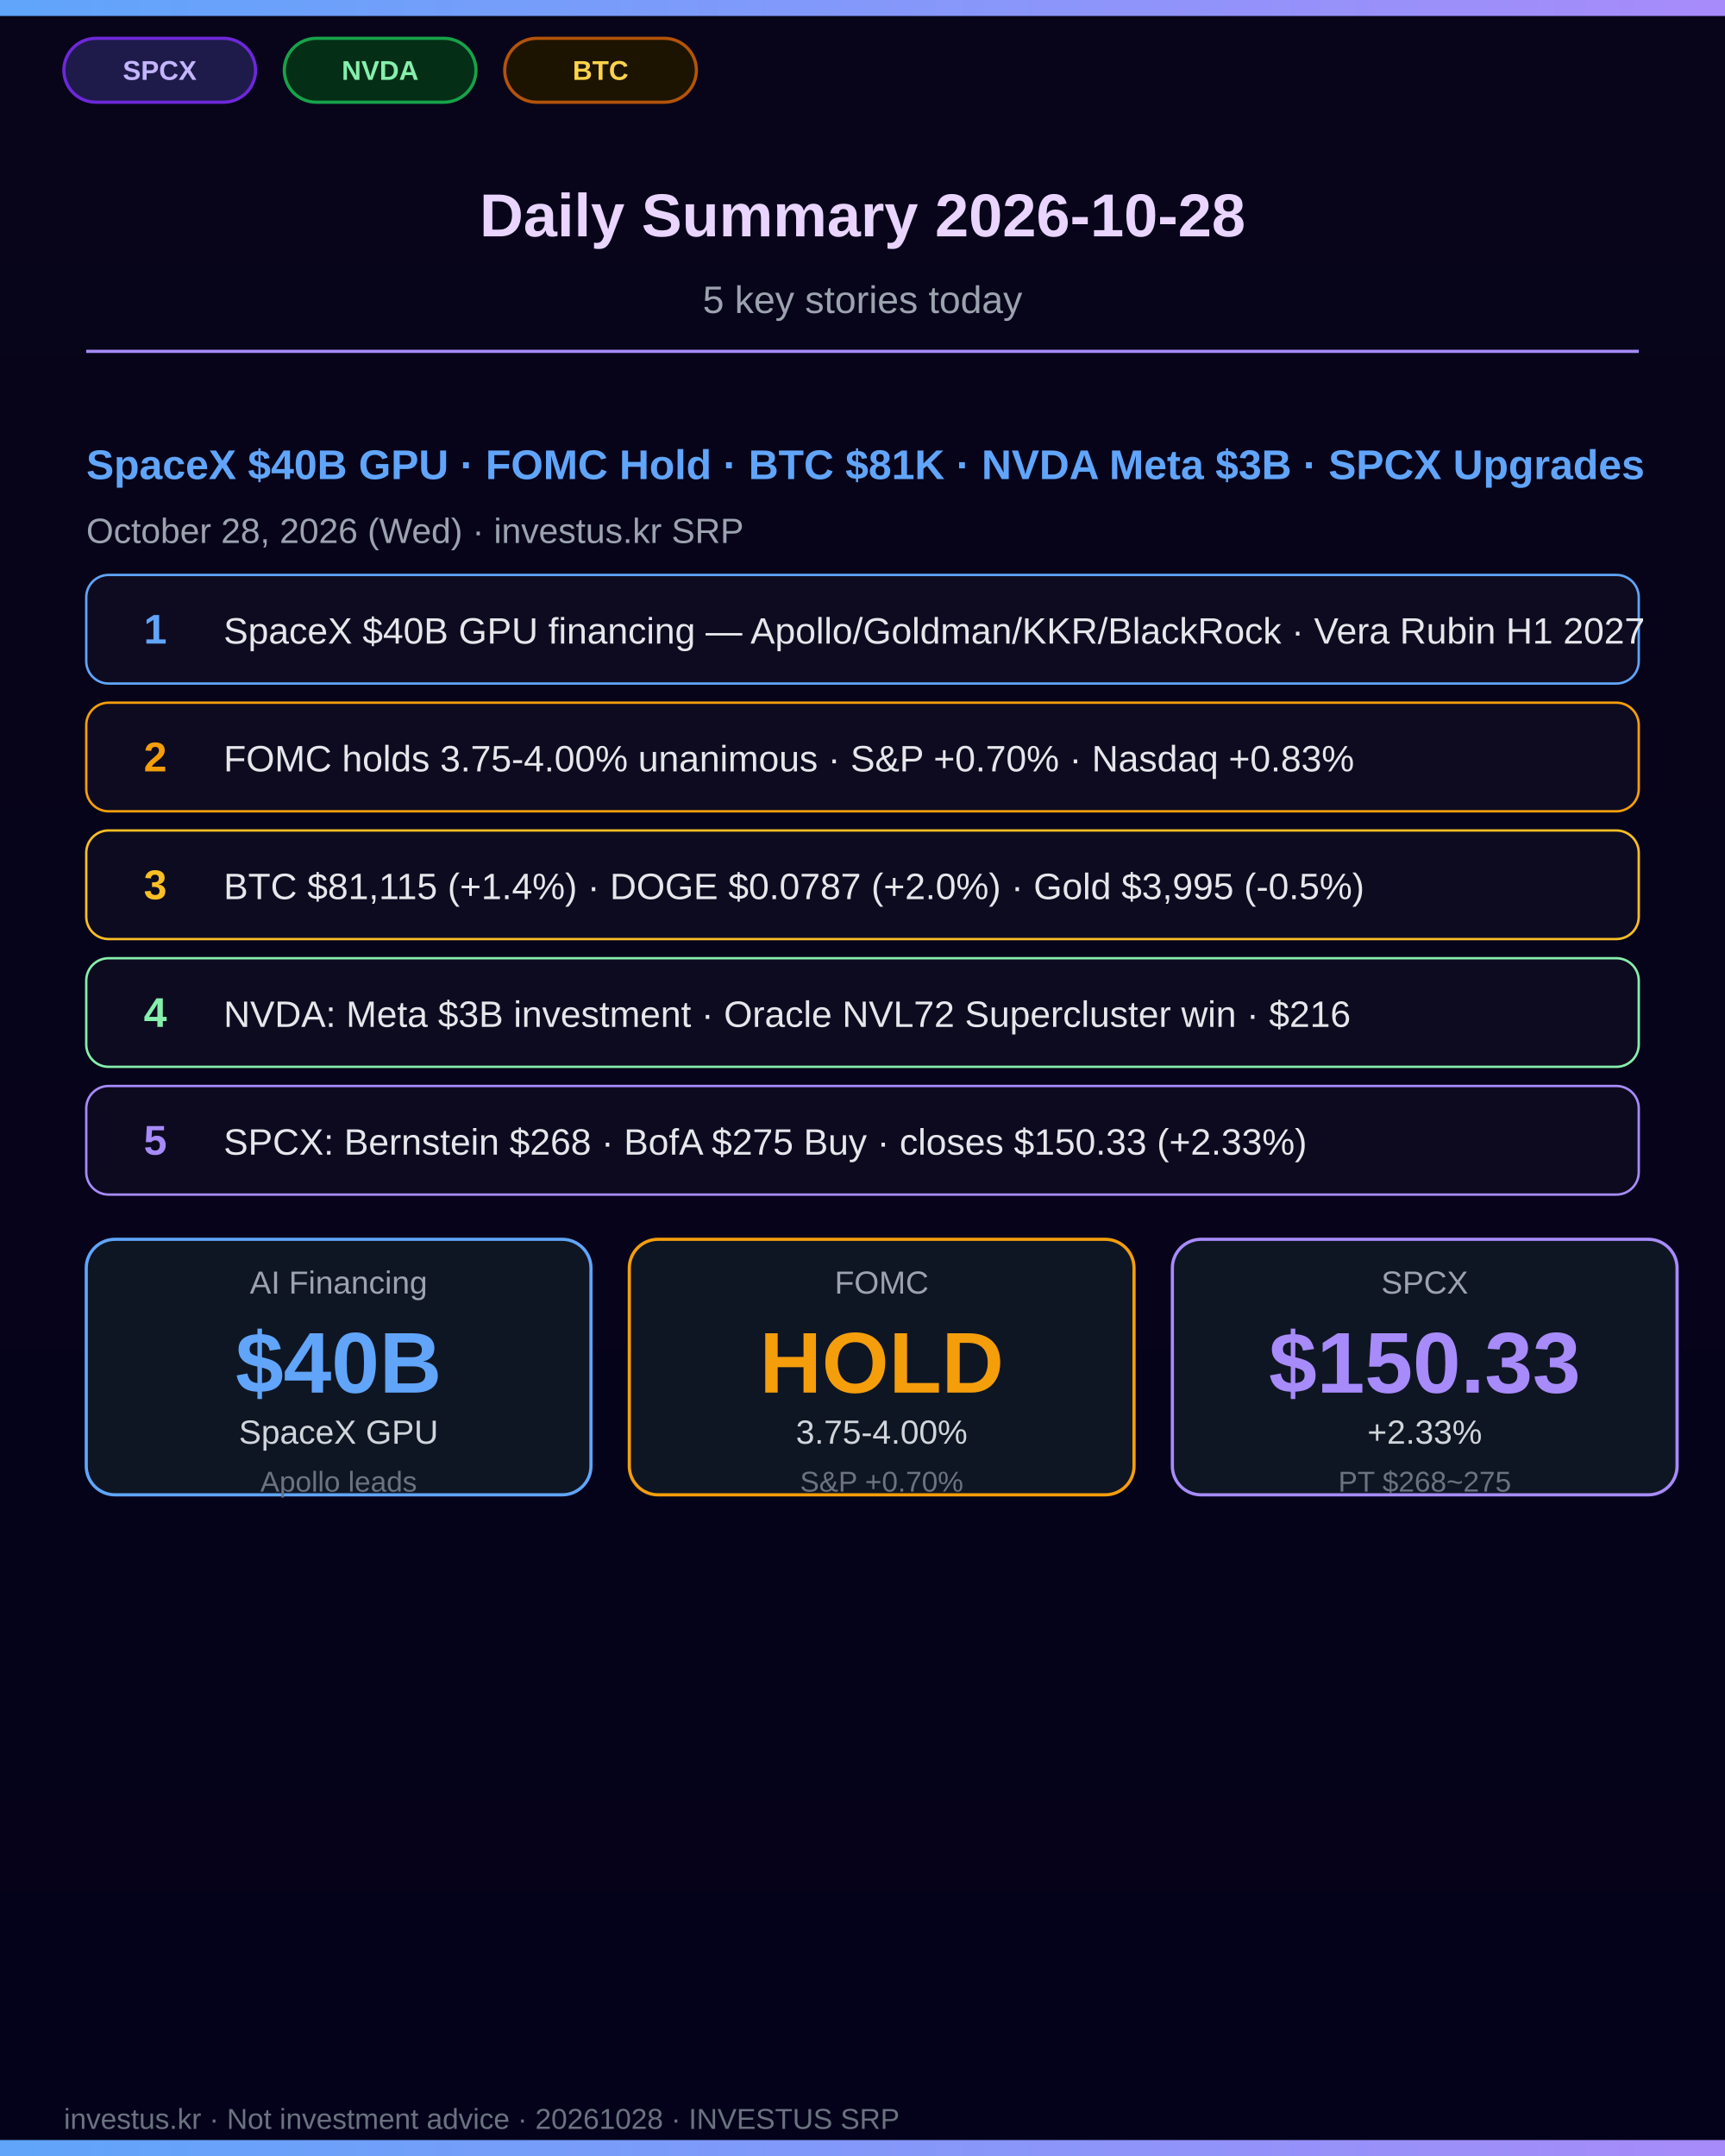
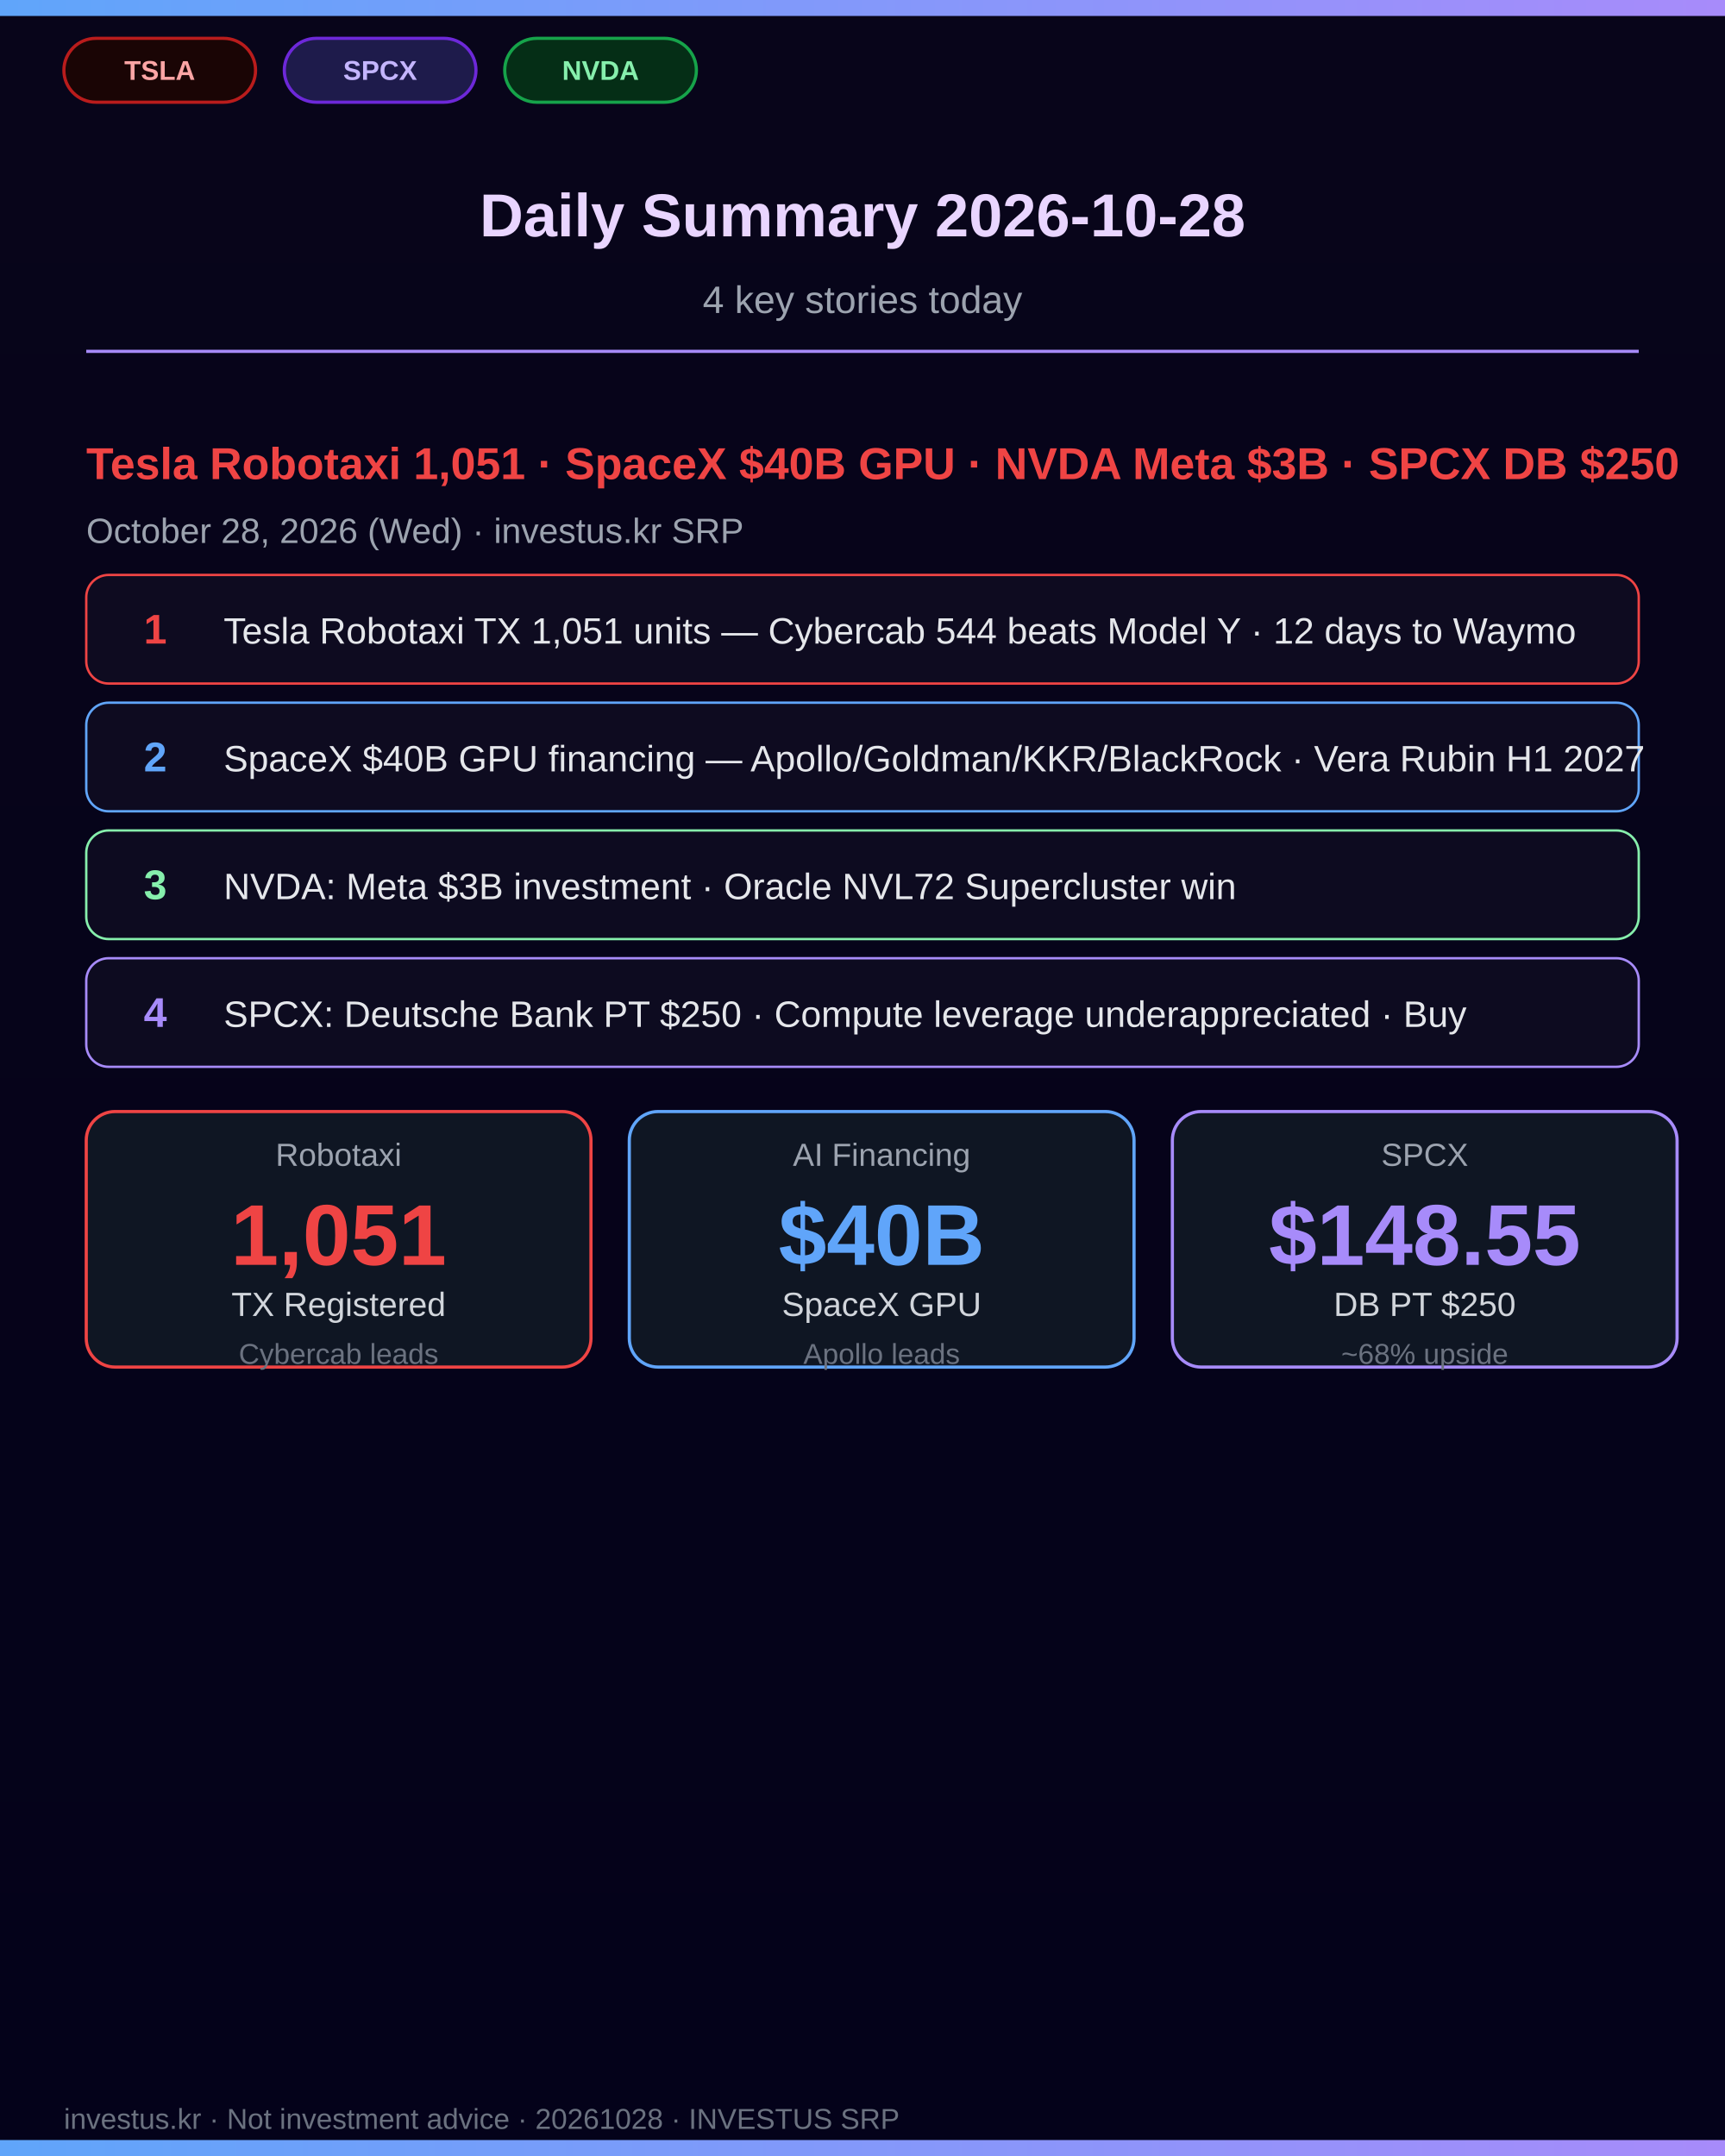
<svg xmlns="http://www.w3.org/2000/svg" width="1080" height="1350">
  <defs>
    <linearGradient id="bgG" x1="0" y1="0" x2="0" y2="1" gradientUnits="objectBoundingBox">
      <stop offset="0%" stop-color="#08051A" />
      <stop offset="100%" stop-color="#04021A" />
    </linearGradient>
    <linearGradient id="accentG" x1="0" y1="0" x2="1" y2="0" gradientUnits="objectBoundingBox">
      <stop offset="0%" stop-color="#60A5FA" />
      <stop offset="100%" stop-color="#A78BFA" />
    </linearGradient>
+     <filter id="glow">
+       <feGaussianBlur stdDeviation="8" result="b" />
+       <feMerge>
+         <feMergeNode in="b" />
+         <feMergeNode in="SourceGraphic" />
+       </feMerge>
+     </filter>
+     <filter id="glow2">
+       <feGaussianBlur stdDeviation="4" result="b" />
+       <feMerge>
+         <feMergeNode in="b" />
+         <feMergeNode in="SourceGraphic" />
+       </feMerge>
+     </filter>
  </defs>
  <rect width="1080" height="1350" fill="url(#bgG)" />
  <rect x="0" y="0" width="1080" height="10" fill="url(#accentG)" />
-   <rect x="40" y="24" width="120" height="40" rx="20" fill="#1E1B4B" />
-   <rect x="40" y="24" width="120" height="40" rx="20" fill="none" stroke="#6D28D9" stroke-width="2" />
-   <text x="100" y="50" text-anchor="middle" font-family="Arial Black,Arial,sans-serif" font-size="17" font-weight="900" fill="#C4B5FD">SPCX</text>
-   <rect x="178" y="24" width="120" height="40" rx="20" fill="#052E16" />
-   <rect x="178" y="24" width="120" height="40" rx="20" fill="none" stroke="#16A34A" stroke-width="2" />
-   <text x="238" y="50" text-anchor="middle" font-family="Arial Black,Arial,sans-serif" font-size="17" font-weight="900" fill="#86EFAC">NVDA</text>
-   <rect x="316" y="24" width="120" height="40" rx="20" fill="#1C1400" />
-   <rect x="316" y="24" width="120" height="40" rx="20" fill="none" stroke="#B45309" stroke-width="2" />
-   <text x="376" y="50" text-anchor="middle" font-family="Arial Black,Arial,sans-serif" font-size="17" font-weight="900" fill="#FCD34D">BTC</text>
+   <rect x="40" y="24" width="120" height="40" rx="20" fill="#1A0505" />
+   <rect x="40" y="24" width="120" height="40" rx="20" fill="none" stroke="#B91C1C" stroke-width="2" />
+   <text x="100" y="50" text-anchor="middle" font-family="Arial Black,Arial,sans-serif" font-size="17" font-weight="900" fill="#FCA5A5">TSLA</text>
+   <rect x="178" y="24" width="120" height="40" rx="20" fill="#1E1B4B" />
+   <rect x="178" y="24" width="120" height="40" rx="20" fill="none" stroke="#6D28D9" stroke-width="2" />
+   <text x="238" y="50" text-anchor="middle" font-family="Arial Black,Arial,sans-serif" font-size="17" font-weight="900" fill="#C4B5FD">SPCX</text>
+   <rect x="316" y="24" width="120" height="40" rx="20" fill="#052E16" />
+   <rect x="316" y="24" width="120" height="40" rx="20" fill="none" stroke="#16A34A" stroke-width="2" />
+   <text x="376" y="50" text-anchor="middle" font-family="Arial Black,Arial,sans-serif" font-size="17" font-weight="900" fill="#86EFAC">NVDA</text>
  <text x="540" y="148" text-anchor="middle" font-family="Arial Black,Arial,sans-serif" font-size="38" font-weight="900" fill="#E9D5FF">Daily Summary 2026-10-28</text>
-   <text x="540" y="196" text-anchor="middle" font-family="Arial,sans-serif" font-size="24" fill="#9CA3AF">5 key stories today</text>
+   <text x="540" y="196" text-anchor="middle" font-family="Arial,sans-serif" font-size="24" fill="#9CA3AF">4 key stories today</text>
  <line x1="54" y1="220" x2="1026" y2="220" stroke="#A78BFA" stroke-width="2" />
-   <text x="54" y="300" font-family="Arial Black,Arial,sans-serif" font-size="26" font-weight="900" fill="#60A5FA">SpaceX $40B GPU · FOMC Hold · BTC $81K · NVDA Meta $3B · SPCX Upgrades</text>
+   <text x="54" y="300" font-family="Arial Black,Arial,sans-serif" font-size="28" font-weight="900" fill="#EF4444">Tesla Robotaxi 1,051 · SpaceX $40B GPU · NVDA Meta $3B · SPCX DB $250</text>
  <text x="54" y="340" font-family="Arial,sans-serif" font-size="22" fill="#9CA3AF">October 28, 2026 (Wed) · investus.kr SRP</text>
-   <rect x="54" y="360" width="972" height="68" rx="14" fill="rgba(255,255,255,0.03)" stroke="#60A5FA" stroke-width="1.5" />
-   <text x="90" y="403" font-family="Arial Black,Arial,sans-serif" font-size="26" font-weight="900" fill="#60A5FA">1</text>
-   <text x="140" y="403" font-family="Arial,sans-serif" font-size="23" fill="#E5E7EB">SpaceX $40B GPU financing — Apollo/Goldman/KKR/BlackRock · Vera Rubin H1 2027</text>
-   <rect x="54" y="440" width="972" height="68" rx="14" fill="rgba(255,255,255,0.03)" stroke="#F59E0B" stroke-width="1.5" />
-   <text x="90" y="483" font-family="Arial Black,Arial,sans-serif" font-size="26" font-weight="900" fill="#F59E0B">2</text>
-   <text x="140" y="483" font-family="Arial,sans-serif" font-size="23" fill="#E5E7EB">FOMC holds 3.75-4.00% unanimous · S&amp;P +0.70% · Nasdaq +0.83%</text>
-   <rect x="54" y="520" width="972" height="68" rx="14" fill="rgba(255,255,255,0.03)" stroke="#FBBF24" stroke-width="1.5" />
-   <text x="90" y="563" font-family="Arial Black,Arial,sans-serif" font-size="26" font-weight="900" fill="#FBBF24">3</text>
-   <text x="140" y="563" font-family="Arial,sans-serif" font-size="23" fill="#E5E7EB">BTC $81,115 (+1.4%) · DOGE $0.0787 (+2.0%) · Gold $3,995 (-0.5%)</text>
-   <rect x="54" y="600" width="972" height="68" rx="14" fill="rgba(255,255,255,0.03)" stroke="#86EFAC" stroke-width="1.5" />
-   <text x="90" y="643" font-family="Arial Black,Arial,sans-serif" font-size="26" font-weight="900" fill="#86EFAC">4</text>
-   <text x="140" y="643" font-family="Arial,sans-serif" font-size="23" fill="#E5E7EB">NVDA: Meta $3B investment · Oracle NVL72 Supercluster win · $216</text>
-   <rect x="54" y="680" width="972" height="68" rx="14" fill="rgba(255,255,255,0.03)" stroke="#A78BFA" stroke-width="1.5" />
-   <text x="90" y="723" font-family="Arial Black,Arial,sans-serif" font-size="26" font-weight="900" fill="#A78BFA">5</text>
-   <text x="140" y="723" font-family="Arial,sans-serif" font-size="23" fill="#E5E7EB">SPCX: Bernstein $268 · BofA $275 Buy · closes $150.33 (+2.33%)</text>
-   <rect x="54" y="776" width="316" height="160" rx="18" fill="#0F1623" stroke="#60A5FA" stroke-width="2" />
-   <text x="212" y="810" text-anchor="middle" font-family="Arial,sans-serif" font-size="20" fill="#9CA3AF">AI Financing</text>
-   <text x="212" y="872" text-anchor="middle" font-family="Arial Black,Arial,sans-serif" font-size="54" font-weight="900" fill="#60A5FA">$40B</text>
-   <text x="212" y="904" text-anchor="middle" font-family="Arial,sans-serif" font-size="21" fill="#D1D5DB">SpaceX GPU</text>
-   <text x="212" y="934" text-anchor="middle" font-family="Arial,sans-serif" font-size="18" fill="#6B7280">Apollo leads</text>
-   <rect x="394" y="776" width="316" height="160" rx="18" fill="#0F1623" stroke="#F59E0B" stroke-width="2" />
-   <text x="552" y="810" text-anchor="middle" font-family="Arial,sans-serif" font-size="20" fill="#9CA3AF">FOMC</text>
-   <text x="552" y="872" text-anchor="middle" font-family="Arial Black,Arial,sans-serif" font-size="54" font-weight="900" fill="#F59E0B">HOLD</text>
-   <text x="552" y="904" text-anchor="middle" font-family="Arial,sans-serif" font-size="21" fill="#D1D5DB">3.75-4.00%</text>
-   <text x="552" y="934" text-anchor="middle" font-family="Arial,sans-serif" font-size="18" fill="#6B7280">S&amp;P +0.70%</text>
-   <rect x="734" y="776" width="316" height="160" rx="18" fill="#0F1623" stroke="#A78BFA" stroke-width="2" />
-   <text x="892" y="810" text-anchor="middle" font-family="Arial,sans-serif" font-size="20" fill="#9CA3AF">SPCX</text>
-   <text x="892" y="872" text-anchor="middle" font-family="Arial Black,Arial,sans-serif" font-size="54" font-weight="900" fill="#A78BFA">$150.33</text>
-   <text x="892" y="904" text-anchor="middle" font-family="Arial,sans-serif" font-size="21" fill="#D1D5DB">+2.33%</text>
-   <text x="892" y="934" text-anchor="middle" font-family="Arial,sans-serif" font-size="18" fill="#6B7280">PT $268~275</text>
+   <rect x="54" y="360" width="972" height="68" rx="14" fill="rgba(255,255,255,0.03)" stroke="#EF4444" stroke-width="1.5" />
+   <text x="90" y="403" font-family="Arial Black,Arial,sans-serif" font-size="26" font-weight="900" fill="#EF4444">1</text>
+   <text x="140" y="403" font-family="Arial,sans-serif" font-size="23" fill="#E5E7EB">Tesla Robotaxi TX 1,051 units — Cybercab 544 beats Model Y · 12 days to Waymo</text>
+   <rect x="54" y="440" width="972" height="68" rx="14" fill="rgba(255,255,255,0.03)" stroke="#60A5FA" stroke-width="1.5" />
+   <text x="90" y="483" font-family="Arial Black,Arial,sans-serif" font-size="26" font-weight="900" fill="#60A5FA">2</text>
+   <text x="140" y="483" font-family="Arial,sans-serif" font-size="23" fill="#E5E7EB">SpaceX $40B GPU financing — Apollo/Goldman/KKR/BlackRock · Vera Rubin H1 2027</text>
+   <rect x="54" y="520" width="972" height="68" rx="14" fill="rgba(255,255,255,0.03)" stroke="#86EFAC" stroke-width="1.5" />
+   <text x="90" y="563" font-family="Arial Black,Arial,sans-serif" font-size="26" font-weight="900" fill="#86EFAC">3</text>
+   <text x="140" y="563" font-family="Arial,sans-serif" font-size="23" fill="#E5E7EB">NVDA: Meta $3B investment · Oracle NVL72 Supercluster win</text>
+   <rect x="54" y="600" width="972" height="68" rx="14" fill="rgba(255,255,255,0.03)" stroke="#A78BFA" stroke-width="1.5" />
+   <text x="90" y="643" font-family="Arial Black,Arial,sans-serif" font-size="26" font-weight="900" fill="#A78BFA">4</text>
+   <text x="140" y="643" font-family="Arial,sans-serif" font-size="23" fill="#E5E7EB">SPCX: Deutsche Bank PT $250 · Compute leverage underappreciated · Buy</text>
+   <rect x="54" y="696" width="316" height="160" rx="18" fill="#0F1623" stroke="#EF4444" stroke-width="2" />
+   <text x="212" y="730" text-anchor="middle" font-family="Arial,sans-serif" font-size="20" fill="#9CA3AF">Robotaxi</text>
+   <text x="212" y="792" text-anchor="middle" font-family="Arial Black,Arial,sans-serif" font-size="54" font-weight="900" fill="#EF4444">1,051</text>
+   <text x="212" y="824" text-anchor="middle" font-family="Arial,sans-serif" font-size="21" fill="#D1D5DB">TX Registered</text>
+   <text x="212" y="854" text-anchor="middle" font-family="Arial,sans-serif" font-size="18" fill="#6B7280">Cybercab leads</text>
+   <rect x="394" y="696" width="316" height="160" rx="18" fill="#0F1623" stroke="#60A5FA" stroke-width="2" />
+   <text x="552" y="730" text-anchor="middle" font-family="Arial,sans-serif" font-size="20" fill="#9CA3AF">AI Financing</text>
+   <text x="552" y="792" text-anchor="middle" font-family="Arial Black,Arial,sans-serif" font-size="54" font-weight="900" fill="#60A5FA">$40B</text>
+   <text x="552" y="824" text-anchor="middle" font-family="Arial,sans-serif" font-size="21" fill="#D1D5DB">SpaceX GPU</text>
+   <text x="552" y="854" text-anchor="middle" font-family="Arial,sans-serif" font-size="18" fill="#6B7280">Apollo leads</text>
+   <rect x="734" y="696" width="316" height="160" rx="18" fill="#0F1623" stroke="#A78BFA" stroke-width="2" />
+   <text x="892" y="730" text-anchor="middle" font-family="Arial,sans-serif" font-size="20" fill="#9CA3AF">SPCX</text>
+   <text x="892" y="792" text-anchor="middle" font-family="Arial Black,Arial,sans-serif" font-size="54" font-weight="900" fill="#A78BFA">$148.55</text>
+   <text x="892" y="824" text-anchor="middle" font-family="Arial,sans-serif" font-size="21" fill="#D1D5DB">DB PT $250</text>
+   <text x="892" y="854" text-anchor="middle" font-family="Arial,sans-serif" font-size="18" fill="#6B7280">~68% upside</text>
  <rect x="0" y="1340" width="1080" height="10" fill="url(#accentG)" />
  <text x="40" y="1333" font-family="Arial,sans-serif" font-size="18" fill="#6B7280">investus.kr · Not investment advice · 20261028 · INVESTUS SRP</text>
</svg>
